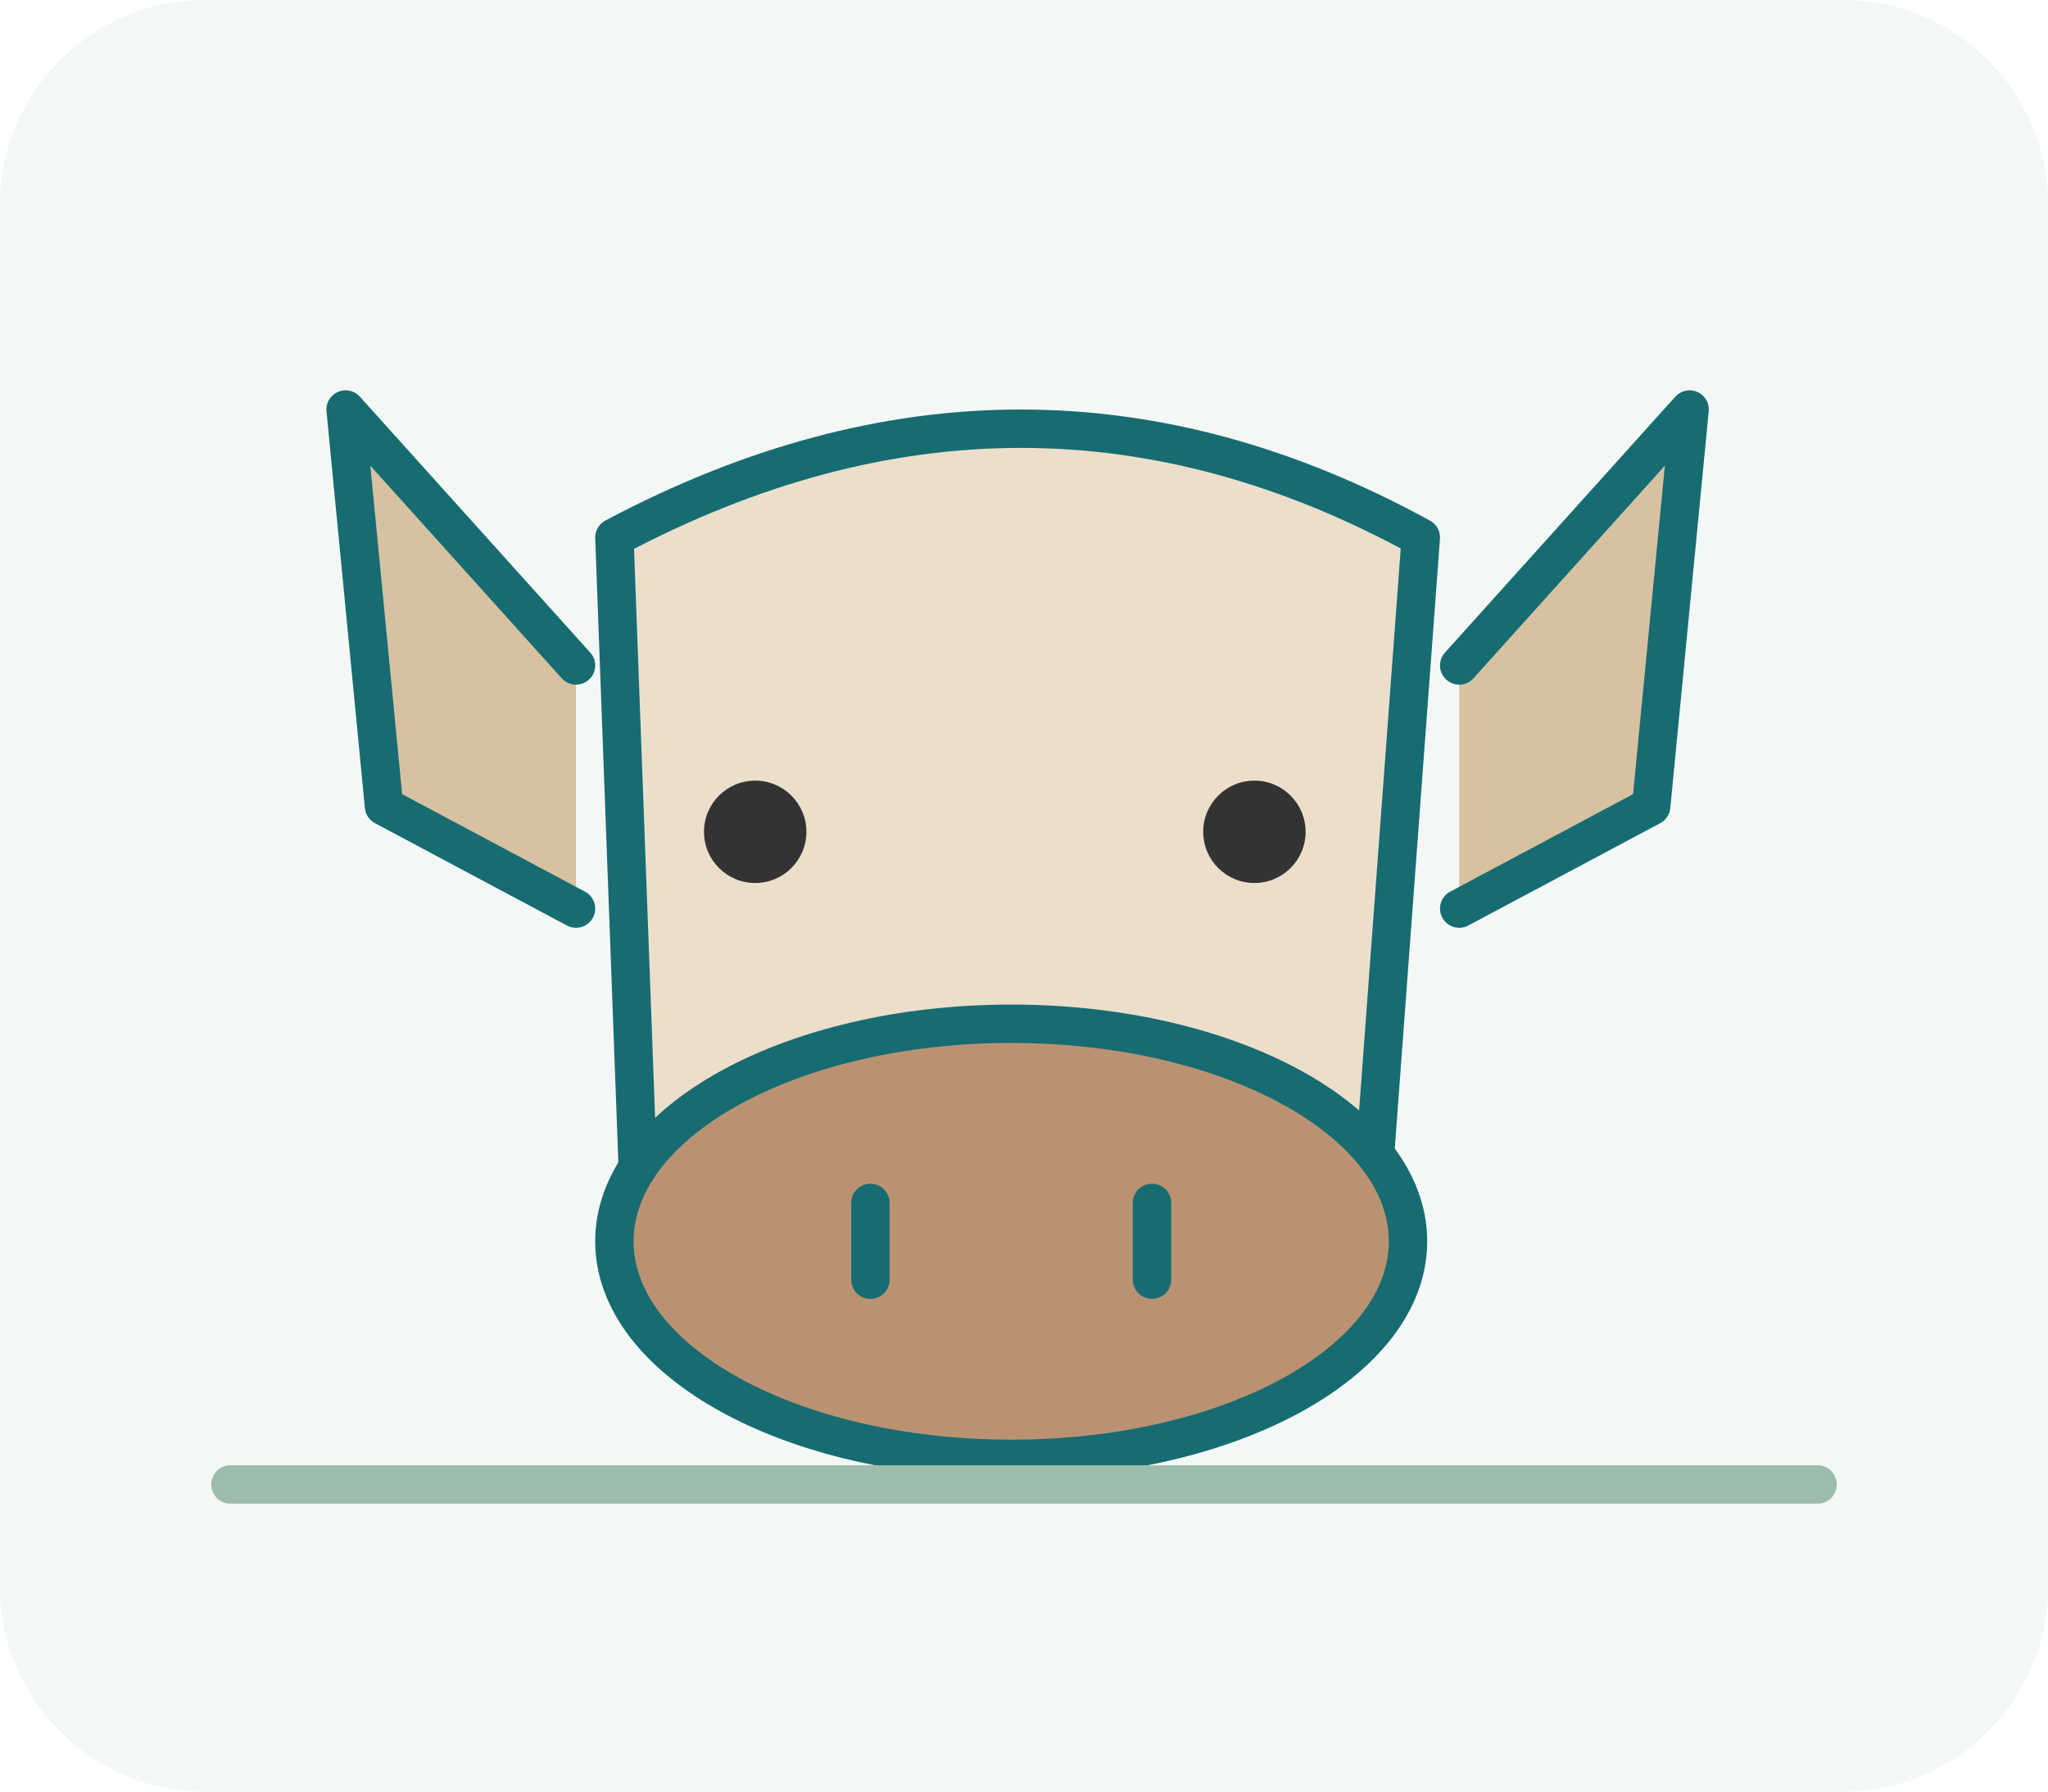
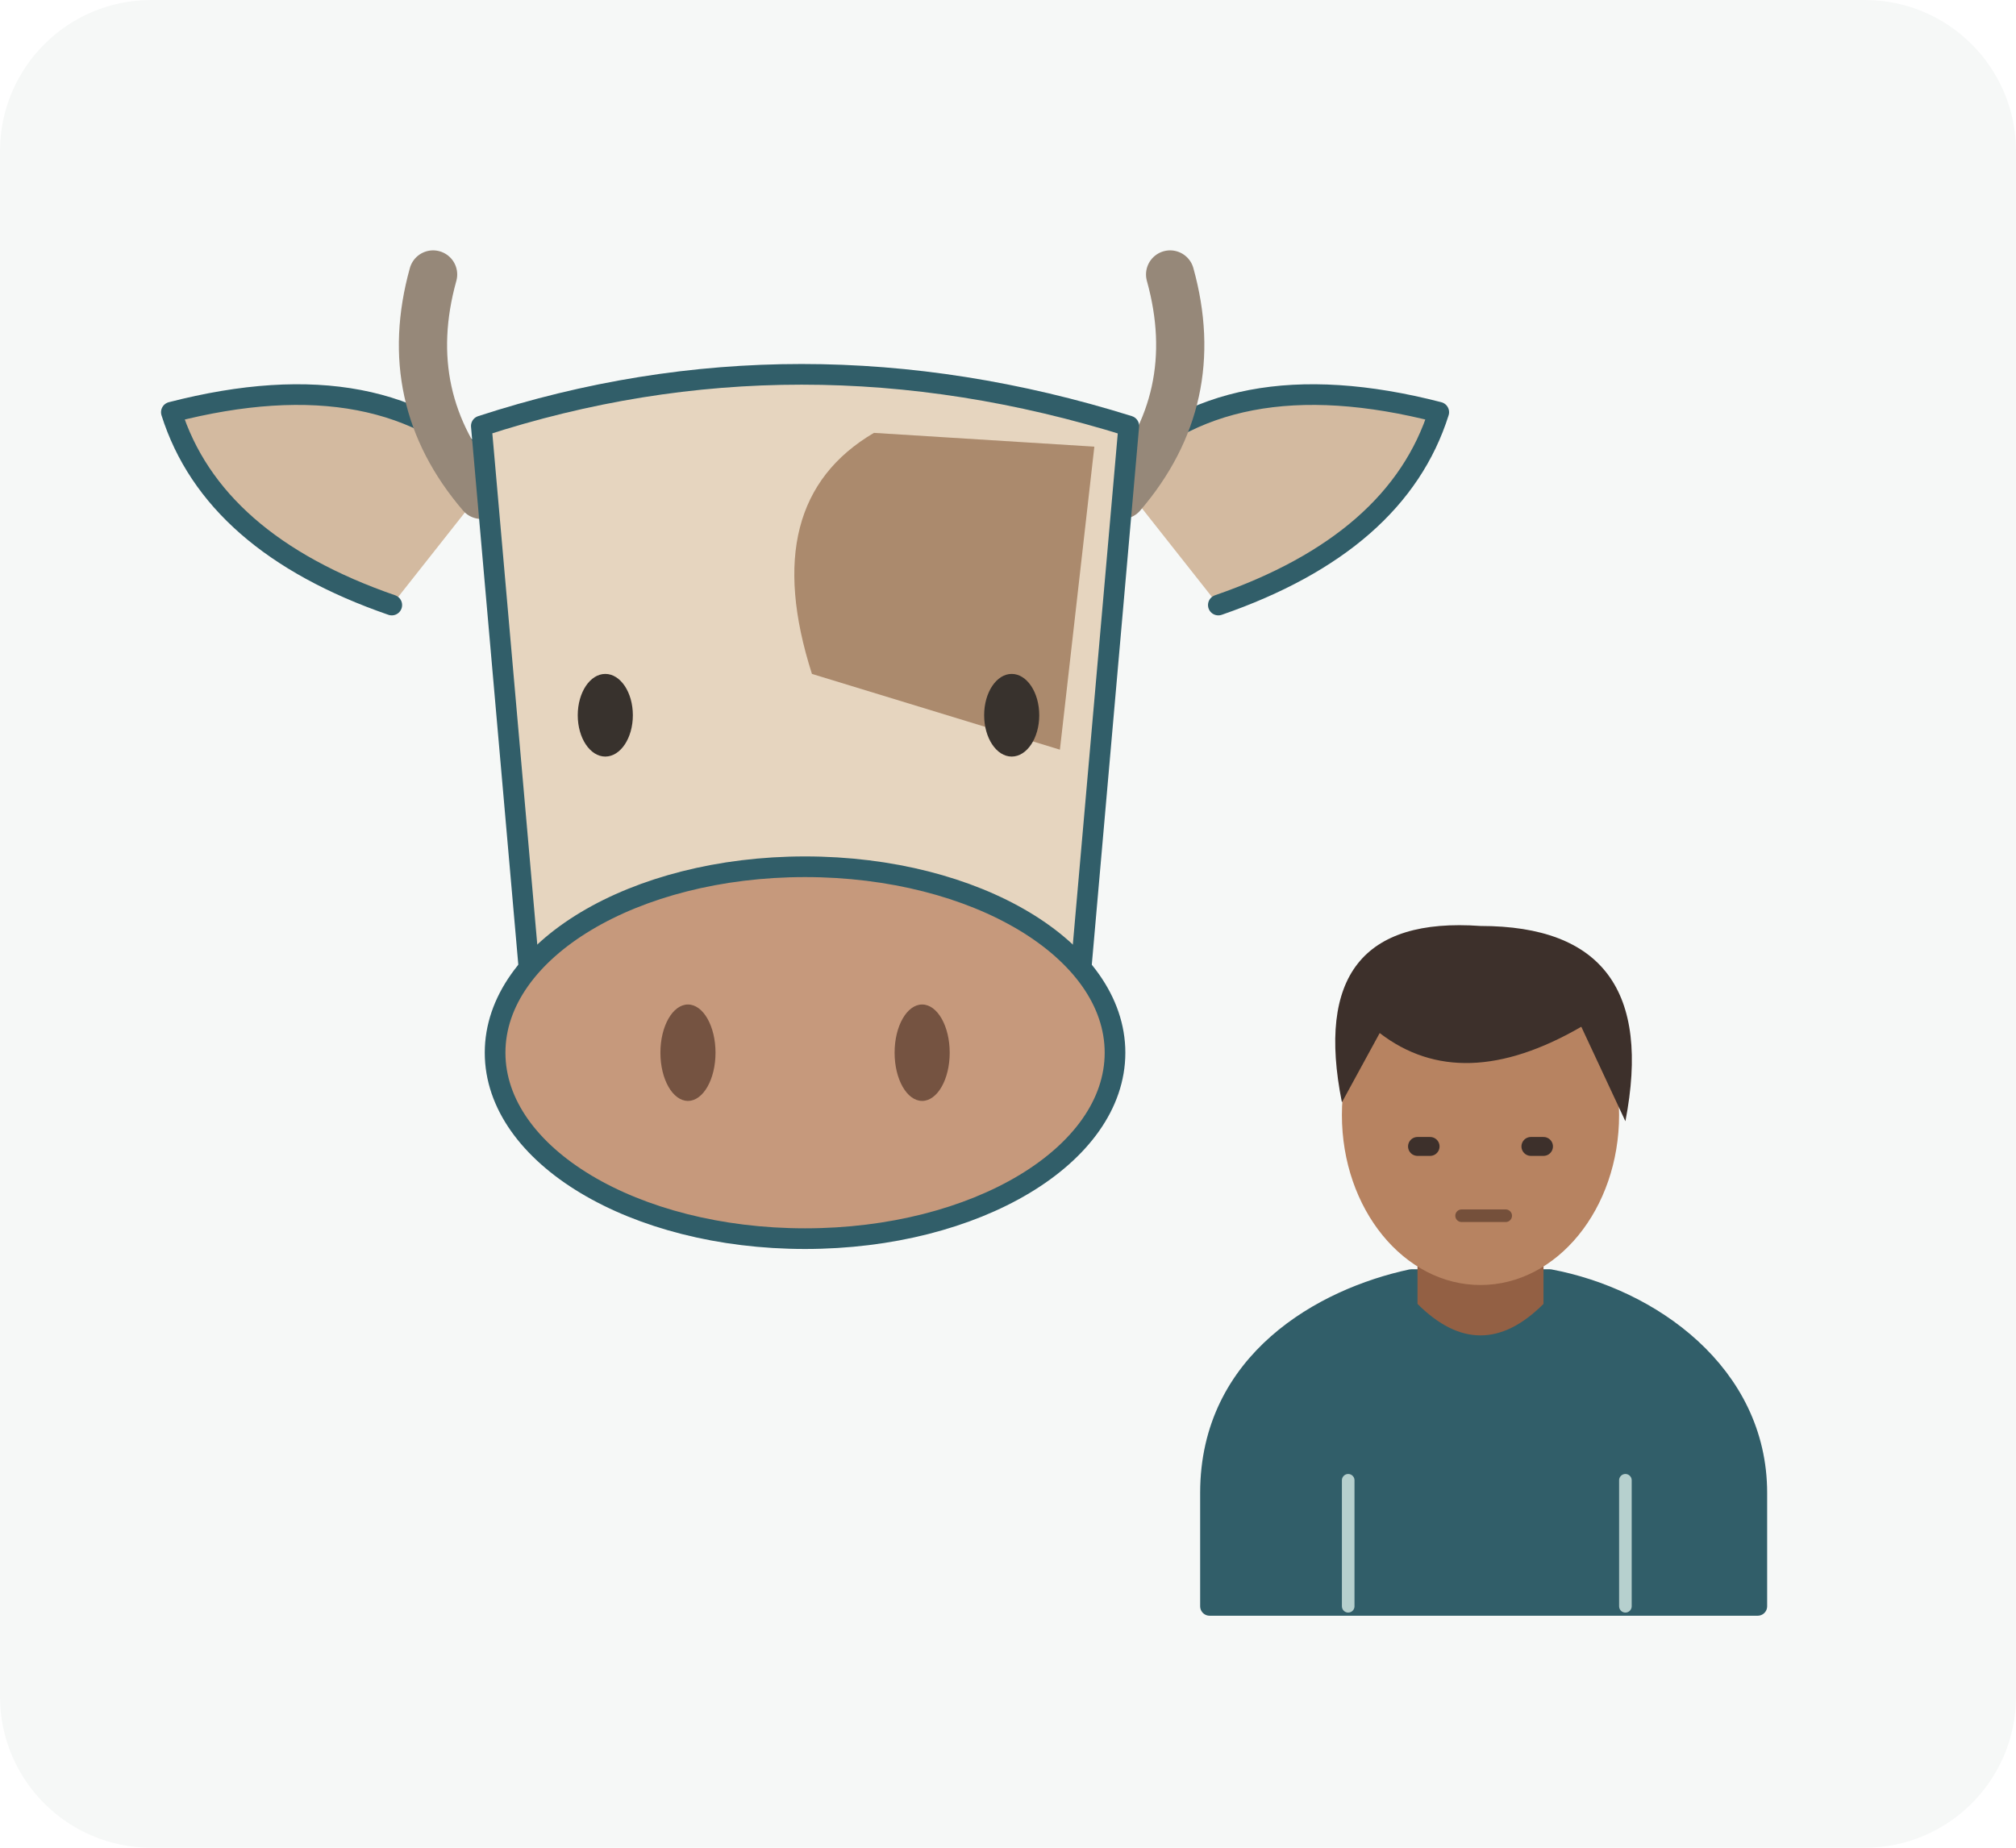
- <svg xmlns="http://www.w3.org/2000/svg" viewBox="0 0 160 140">
-   <rect width="160" height="140" rx="16" fill="#f3f8f6" />
-   <g stroke="#176c72" stroke-width="3" stroke-linecap="round" stroke-linejoin="round">
-     <path d="M45 52L27 32l3 31 15 8m69-19 18-20-3 31-15 8" fill="#d6c1a1" />
-     <path d="M48 42q32-17 63 0l-4 54q-30 35-57 0Z" fill="#ebdfcb" />
-     <ellipse cx="79" cy="97" rx="31" ry="17" fill="#ba9272" />
-     <circle cx="59" cy="65" r="4" fill="#333" stroke="none" />
-     <circle cx="98" cy="65" r="4" fill="#333" stroke="none" />
-     <path d="M68 94v6m22-6v6" />
-     <path d="M18 116h124" stroke="#9ebcad" />
+ <svg xmlns="http://www.w3.org/2000/svg" viewBox="0 0 240 220">
+   <rect width="240" height="220" rx="18" fill="#f6f8f7" />
+   <g stroke="#315e69" stroke-width="3" stroke-linejoin="round" stroke-linecap="round">
+     <g transform="translate(4 13) scale(.82)">
+       <g>
+         <path d="M52 72Q26 63 20 44q31-8 47 9m105 19q26-9 32-28-31-8-47 9" fill="#d3baa0" />
+         <path d="M65 56Q53 42 58 24m100 32q12-14 7-32" fill="none" stroke="#968879" stroke-width="7" />
+         <path d="M65 46q46-15 94 0l-8 91q-39 40-78 0Z" fill="#e6d5bf" />
+         <path d="M122 47q-17 10-9 35l36 11 5-44" fill="#ab8a6d" stroke="none" />
+         <ellipse cx="112" cy="137" rx="45" ry="27" fill="#c6997c" />
+         <ellipse cx="83" cy="88" rx="4" ry="6" fill="#38322d" stroke="none" />
+         <ellipse cx="142" cy="88" rx="4" ry="6" fill="#38322d" stroke="none" />
+         <ellipse cx="95" cy="137" rx="4" ry="7" fill="#755341" stroke="none" />
+         <ellipse cx="129" cy="137" rx="4" ry="7" fill="#755341" stroke="none" />
+       </g>
+     </g>
+     <g transform="translate(135 108) scale(0.75)">
+       <path d="M12 111v-18c0-21 18-31 32-34h22c16 3 33 15 33 34v18Z" fill="#315e69" />
+       <path d="M45 48v15q10 10 20 0V48" fill="#936044" stroke="none" />
+       <ellipse cx="55" cy="33" rx="22" ry="27" fill="#b78361" stroke="none" />
+       <path d="M33 31Q27 1 55 3q29 0 23 31l-7-15q-19 11-32 1Z" fill="#3d302b" stroke="none" />
+       <path d="M45 38h2m16 0h2" stroke="#3d302b" stroke-width="3" />
+       <path d="M52 49h7" stroke="#75503b" stroke-width="2" />
+       <path d="M34 91v20m44-20v20" stroke="#b6d0ce" stroke-width="2" />
+     </g>
  </g>
</svg>
